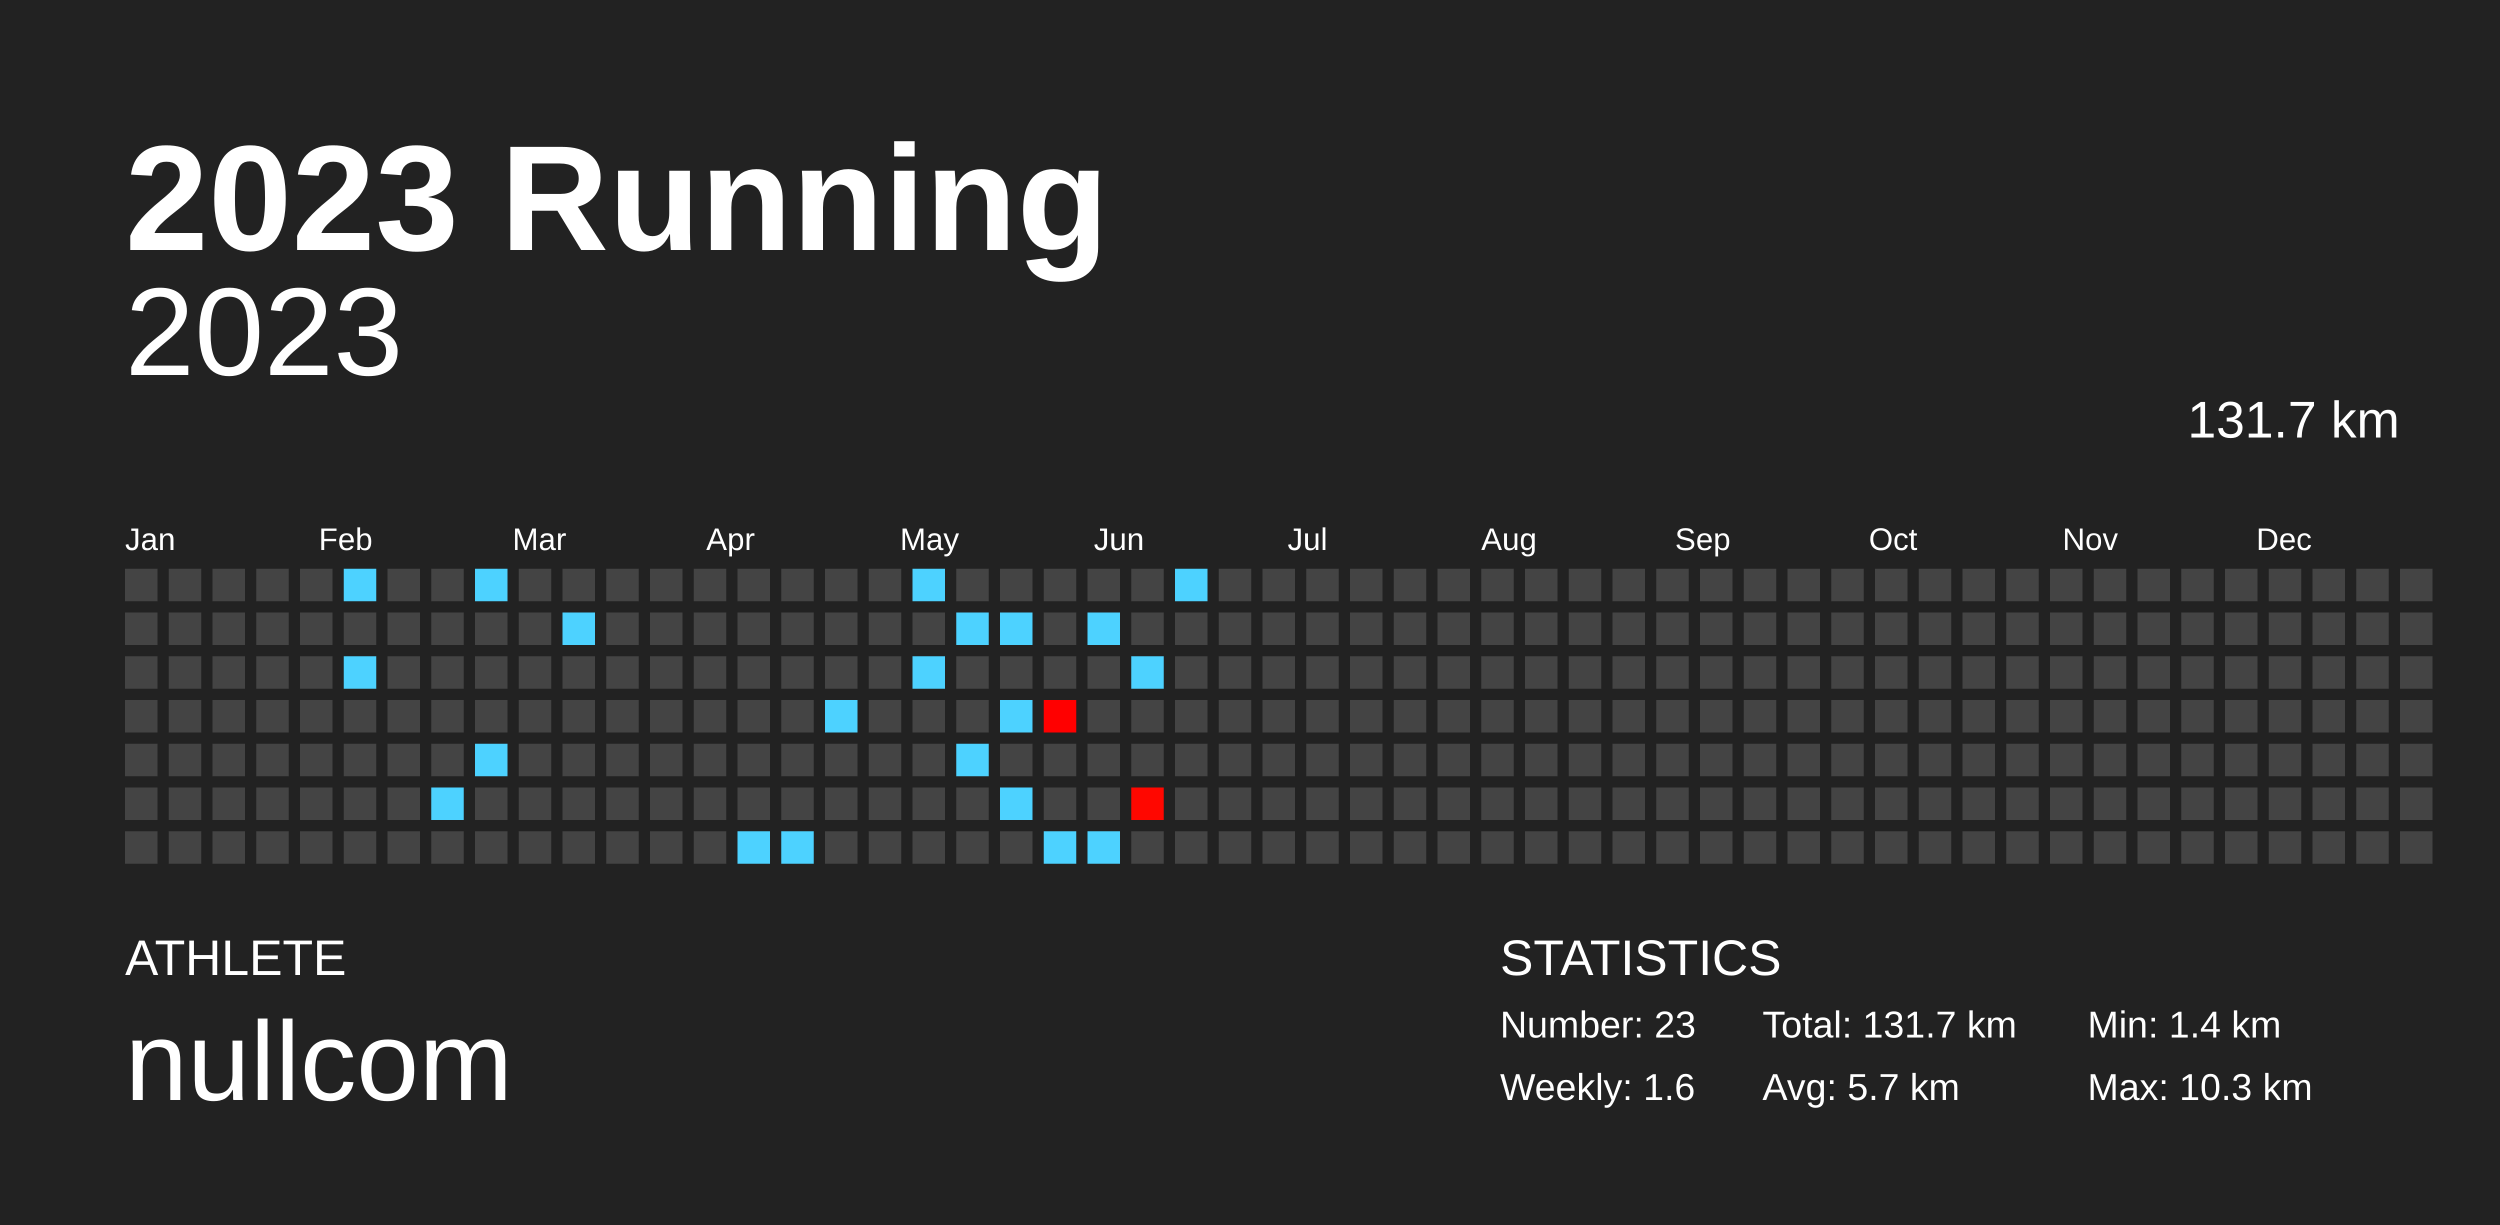
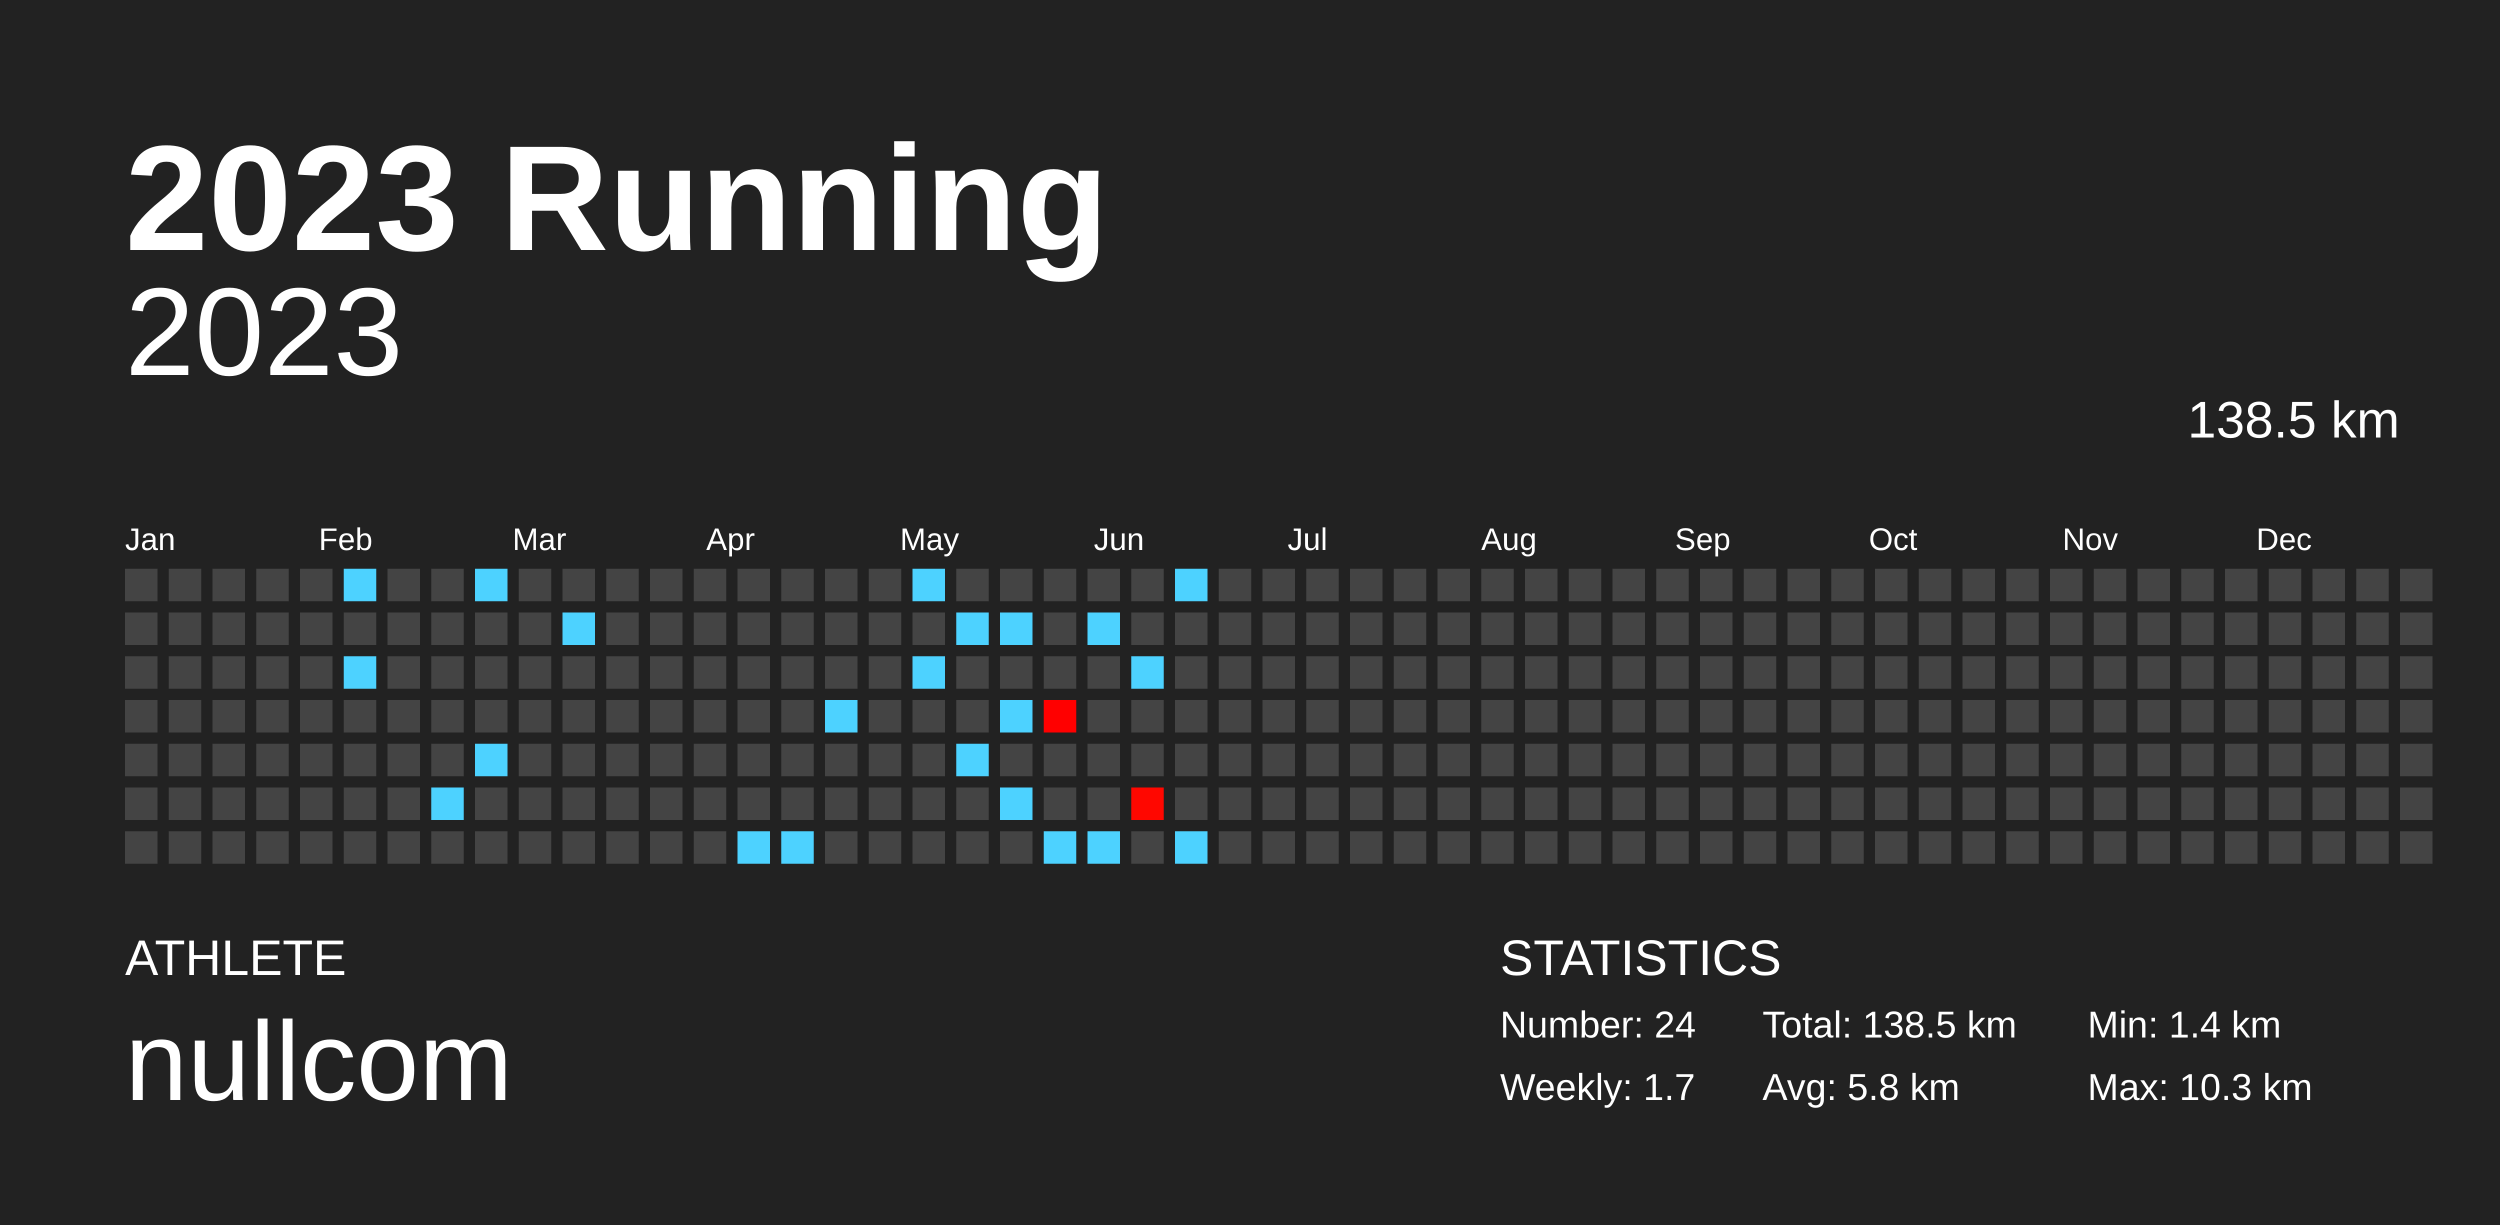
<svg xmlns="http://www.w3.org/2000/svg" baseProfile="full" height="98mm" version="1.1" viewBox="0,0,200,98" width="200mm">
  <defs />
  <rect fill="#222222" height="98" width="200" x="0" y="0" />
  <text fill="#FFFFFF" style="font-size:12px; font-family:Arial; font-weight:bold;" x="10" y="20">2023 Running</text>
  <text fill="#FFFFFF" style="font-size:4px; font-family:Arial" x="10" y="78">ATHLETE</text>
  <text fill="#FFFFFF" style="font-size:9px; font-family:Arial" x="10" y="88">nullcom</text>
  <text fill="#FFFFFF" style="font-size:4px; font-family:Arial" x="120" y="78">STATISTICS</text>
-   <text fill="#FFFFFF" style="font-size:3px; font-family:Arial" x="120" y="83">Number: 23</text>
-   <text fill="#FFFFFF" style="font-size:3px; font-family:Arial" x="120" y="88">Weekly: 1.6</text>
-   <text fill="#FFFFFF" style="font-size:3px; font-family:Arial" x="141" y="83">Total: 131.7 km</text>
-   <text fill="#FFFFFF" style="font-size:3px; font-family:Arial" x="141" y="88">Avg: 5.7 km</text>
+   <text fill="#FFFFFF" style="font-size:3px; font-family:Arial" x="120" y="83">Number: 24</text>
+   <text fill="#FFFFFF" style="font-size:3px; font-family:Arial" x="120" y="88">Weekly: 1.7</text>
+   <text fill="#FFFFFF" style="font-size:3px; font-family:Arial" x="141" y="83">Total: 138.5 km</text>
+   <text fill="#FFFFFF" style="font-size:3px; font-family:Arial" x="141" y="88">Avg: 5.8 km</text>
  <text fill="#FFFFFF" style="font-size:3px; font-family:Arial" x="167" y="83">Min: 1.4 km</text>
  <text fill="#FFFFFF" style="font-size:3px; font-family:Arial" x="167" y="88">Max: 10.3 km</text>
  <text alignment-baseline="hanging" fill="#FFFFFF" style="font-size:10.0px; font-family:Arial;" x="10" y="30">2023</text>
-   <text alignment-baseline="hanging" fill="#FFFFFF" style="font-size:4.125px; font-family:Arial;" x="175" y="35">131.7 km</text>
+   <text alignment-baseline="hanging" fill="#FFFFFF" style="font-size:4.125px; font-family:Arial;" x="175" y="35">138.5 km</text>
  <text fill="#FFFFFF" style="font-size:2.5px; font-family:Arial" x="10.0" y="44">Jan</text>
  <text fill="#FFFFFF" style="font-size:2.5px; font-family:Arial" x="25.5" y="44">Feb</text>
  <text fill="#FFFFFF" style="font-size:2.5px; font-family:Arial" x="41.0" y="44">Mar</text>
  <text fill="#FFFFFF" style="font-size:2.5px; font-family:Arial" x="56.5" y="44">Apr</text>
  <text fill="#FFFFFF" style="font-size:2.5px; font-family:Arial" x="72.0" y="44">May</text>
  <text fill="#FFFFFF" style="font-size:2.5px; font-family:Arial" x="87.5" y="44">Jun</text>
  <text fill="#FFFFFF" style="font-size:2.5px; font-family:Arial" x="103.0" y="44">Jul</text>
  <text fill="#FFFFFF" style="font-size:2.5px; font-family:Arial" x="118.5" y="44">Aug</text>
  <text fill="#FFFFFF" style="font-size:2.5px; font-family:Arial" x="134.0" y="44">Sep</text>
  <text fill="#FFFFFF" style="font-size:2.5px; font-family:Arial" x="149.5" y="44">Oct</text>
  <text fill="#FFFFFF" style="font-size:2.5px; font-family:Arial" x="165.0" y="44">Nov</text>
  <text fill="#FFFFFF" style="font-size:2.5px; font-family:Arial" x="180.5" y="44">Dec</text>
  <rect fill="#444444" height="2.6" width="2.6" x="10.0" y="45.5" />
  <rect fill="#444444" height="2.6" width="2.6" x="10.0" y="49.0" />
  <rect fill="#444444" height="2.6" width="2.6" x="10.0" y="52.5" />
  <rect fill="#444444" height="2.6" width="2.6" x="10.0" y="56.0" />
  <rect fill="#444444" height="2.6" width="2.6" x="10.0" y="59.5" />
  <rect fill="#444444" height="2.6" width="2.6" x="10.0" y="63.0" />
  <rect fill="#444444" height="2.6" width="2.6" x="10.0" y="66.5" />
  <rect fill="#444444" height="2.6" width="2.6" x="13.5" y="45.5" />
  <rect fill="#444444" height="2.6" width="2.6" x="13.5" y="49.0" />
  <rect fill="#444444" height="2.6" width="2.6" x="13.5" y="52.5" />
  <rect fill="#444444" height="2.6" width="2.6" x="13.5" y="56.0" />
  <rect fill="#444444" height="2.6" width="2.6" x="13.5" y="59.5" />
  <rect fill="#444444" height="2.6" width="2.6" x="13.5" y="63.0" />
  <rect fill="#444444" height="2.6" width="2.6" x="13.5" y="66.5" />
  <rect fill="#444444" height="2.6" width="2.6" x="17.0" y="45.5" />
  <rect fill="#444444" height="2.6" width="2.6" x="17.0" y="49.0" />
  <rect fill="#444444" height="2.6" width="2.6" x="17.0" y="52.5" />
  <rect fill="#444444" height="2.6" width="2.6" x="17.0" y="56.0" />
  <rect fill="#444444" height="2.6" width="2.6" x="17.0" y="59.5" />
  <rect fill="#444444" height="2.6" width="2.6" x="17.0" y="63.0" />
  <rect fill="#444444" height="2.6" width="2.6" x="17.0" y="66.5" />
  <rect fill="#444444" height="2.6" width="2.6" x="20.5" y="45.5" />
  <rect fill="#444444" height="2.6" width="2.6" x="20.5" y="49.0" />
  <rect fill="#444444" height="2.6" width="2.6" x="20.5" y="52.5" />
  <rect fill="#444444" height="2.6" width="2.6" x="20.5" y="56.0" />
  <rect fill="#444444" height="2.6" width="2.6" x="20.5" y="59.5" />
  <rect fill="#444444" height="2.6" width="2.6" x="20.5" y="63.0" />
  <rect fill="#444444" height="2.6" width="2.6" x="20.5" y="66.5" />
  <rect fill="#444444" height="2.6" width="2.6" x="24.0" y="45.5" />
  <rect fill="#444444" height="2.6" width="2.6" x="24.0" y="49.0" />
  <rect fill="#444444" height="2.6" width="2.6" x="24.0" y="52.5" />
  <rect fill="#444444" height="2.6" width="2.6" x="24.0" y="56.0" />
  <rect fill="#444444" height="2.6" width="2.6" x="24.0" y="59.5" />
  <rect fill="#444444" height="2.6" width="2.6" x="24.0" y="63.0" />
  <rect fill="#444444" height="2.6" width="2.6" x="24.0" y="66.5" />
  <rect fill="#4dd2ff" height="2.6" width="2.6" x="27.5" y="45.5" />
  <rect fill="#444444" height="2.6" width="2.6" x="27.5" y="49.0" />
  <rect fill="#4dd2ff" height="2.6" width="2.6" x="27.5" y="52.5" />
  <rect fill="#444444" height="2.6" width="2.6" x="27.5" y="56.0" />
  <rect fill="#444444" height="2.6" width="2.6" x="27.5" y="59.5" />
  <rect fill="#444444" height="2.6" width="2.6" x="27.5" y="63.0" />
  <rect fill="#444444" height="2.6" width="2.6" x="27.5" y="66.5" />
  <rect fill="#444444" height="2.6" width="2.6" x="31.0" y="45.5" />
  <rect fill="#444444" height="2.6" width="2.6" x="31.0" y="49.0" />
  <rect fill="#444444" height="2.6" width="2.6" x="31.0" y="52.5" />
  <rect fill="#444444" height="2.6" width="2.6" x="31.0" y="56.0" />
  <rect fill="#444444" height="2.6" width="2.6" x="31.0" y="59.5" />
  <rect fill="#444444" height="2.6" width="2.6" x="31.0" y="63.0" />
  <rect fill="#444444" height="2.6" width="2.6" x="31.0" y="66.5" />
  <rect fill="#444444" height="2.6" width="2.6" x="34.5" y="45.5" />
  <rect fill="#444444" height="2.6" width="2.6" x="34.5" y="49.0" />
  <rect fill="#444444" height="2.6" width="2.6" x="34.5" y="52.5" />
  <rect fill="#444444" height="2.6" width="2.6" x="34.5" y="56.0" />
  <rect fill="#444444" height="2.6" width="2.6" x="34.5" y="59.5" />
  <rect fill="#4dd2ff" height="2.6" width="2.6" x="34.5" y="63.0" />
  <rect fill="#444444" height="2.6" width="2.6" x="34.5" y="66.5" />
  <rect fill="#4dd2ff" height="2.6" width="2.6" x="38.0" y="45.5" />
  <rect fill="#444444" height="2.6" width="2.6" x="38.0" y="49.0" />
  <rect fill="#444444" height="2.6" width="2.6" x="38.0" y="52.5" />
  <rect fill="#444444" height="2.6" width="2.6" x="38.0" y="56.0" />
  <rect fill="#4dd2ff" height="2.6" width="2.6" x="38.0" y="59.5" />
  <rect fill="#444444" height="2.6" width="2.6" x="38.0" y="63.0" />
  <rect fill="#444444" height="2.6" width="2.6" x="38.0" y="66.5" />
  <rect fill="#444444" height="2.6" width="2.6" x="41.5" y="45.5" />
  <rect fill="#444444" height="2.6" width="2.6" x="41.5" y="49.0" />
  <rect fill="#444444" height="2.6" width="2.6" x="41.5" y="52.5" />
  <rect fill="#444444" height="2.6" width="2.6" x="41.5" y="56.0" />
  <rect fill="#444444" height="2.6" width="2.6" x="41.5" y="59.5" />
  <rect fill="#444444" height="2.6" width="2.6" x="41.5" y="63.0" />
  <rect fill="#444444" height="2.6" width="2.6" x="41.5" y="66.5" />
  <rect fill="#444444" height="2.6" width="2.6" x="45.0" y="45.5" />
  <rect fill="#4dd2ff" height="2.6" width="2.6" x="45.0" y="49.0" />
  <rect fill="#444444" height="2.6" width="2.6" x="45.0" y="52.5" />
  <rect fill="#444444" height="2.6" width="2.6" x="45.0" y="56.0" />
  <rect fill="#444444" height="2.6" width="2.6" x="45.0" y="59.5" />
  <rect fill="#444444" height="2.6" width="2.6" x="45.0" y="63.0" />
  <rect fill="#444444" height="2.6" width="2.6" x="45.0" y="66.5" />
  <rect fill="#444444" height="2.6" width="2.6" x="48.5" y="45.5" />
  <rect fill="#444444" height="2.6" width="2.6" x="48.5" y="49.0" />
  <rect fill="#444444" height="2.6" width="2.6" x="48.5" y="52.5" />
  <rect fill="#444444" height="2.6" width="2.6" x="48.5" y="56.0" />
  <rect fill="#444444" height="2.6" width="2.6" x="48.5" y="59.5" />
  <rect fill="#444444" height="2.6" width="2.6" x="48.5" y="63.0" />
  <rect fill="#444444" height="2.6" width="2.6" x="48.5" y="66.5" />
  <rect fill="#444444" height="2.6" width="2.6" x="52.0" y="45.5" />
  <rect fill="#444444" height="2.6" width="2.6" x="52.0" y="49.0" />
  <rect fill="#444444" height="2.6" width="2.6" x="52.0" y="52.5" />
  <rect fill="#444444" height="2.6" width="2.6" x="52.0" y="56.0" />
  <rect fill="#444444" height="2.6" width="2.6" x="52.0" y="59.5" />
  <rect fill="#444444" height="2.6" width="2.6" x="52.0" y="63.0" />
  <rect fill="#444444" height="2.6" width="2.6" x="52.0" y="66.5" />
  <rect fill="#444444" height="2.6" width="2.6" x="55.5" y="45.5" />
  <rect fill="#444444" height="2.6" width="2.6" x="55.5" y="49.0" />
  <rect fill="#444444" height="2.6" width="2.6" x="55.5" y="52.5" />
  <rect fill="#444444" height="2.6" width="2.6" x="55.5" y="56.0" />
  <rect fill="#444444" height="2.6" width="2.6" x="55.5" y="59.5" />
  <rect fill="#444444" height="2.6" width="2.6" x="55.5" y="63.0" />
  <rect fill="#444444" height="2.6" width="2.6" x="55.5" y="66.5" />
  <rect fill="#444444" height="2.6" width="2.6" x="59.0" y="45.5" />
  <rect fill="#444444" height="2.6" width="2.6" x="59.0" y="49.0" />
  <rect fill="#444444" height="2.6" width="2.6" x="59.0" y="52.5" />
  <rect fill="#444444" height="2.6" width="2.6" x="59.0" y="56.0" />
  <rect fill="#444444" height="2.6" width="2.6" x="59.0" y="59.5" />
  <rect fill="#444444" height="2.6" width="2.6" x="59.0" y="63.0" />
  <rect fill="#4dd2ff" height="2.6" width="2.6" x="59.0" y="66.5" />
  <rect fill="#444444" height="2.6" width="2.6" x="62.5" y="45.5" />
  <rect fill="#444444" height="2.6" width="2.6" x="62.5" y="49.0" />
  <rect fill="#444444" height="2.6" width="2.6" x="62.5" y="52.5" />
  <rect fill="#444444" height="2.6" width="2.6" x="62.5" y="56.0" />
  <rect fill="#444444" height="2.6" width="2.6" x="62.5" y="59.5" />
  <rect fill="#444444" height="2.6" width="2.6" x="62.5" y="63.0" />
  <rect fill="#4dd2ff" height="2.6" width="2.6" x="62.5" y="66.5" />
  <rect fill="#444444" height="2.6" width="2.6" x="66.0" y="45.5" />
  <rect fill="#444444" height="2.6" width="2.6" x="66.0" y="49.0" />
  <rect fill="#444444" height="2.6" width="2.6" x="66.0" y="52.5" />
  <rect fill="#4dd2ff" height="2.6" width="2.6" x="66.0" y="56.0" />
  <rect fill="#444444" height="2.6" width="2.6" x="66.0" y="59.5" />
  <rect fill="#444444" height="2.6" width="2.6" x="66.0" y="63.0" />
  <rect fill="#444444" height="2.6" width="2.6" x="66.0" y="66.5" />
  <rect fill="#444444" height="2.6" width="2.6" x="69.5" y="45.5" />
  <rect fill="#444444" height="2.6" width="2.6" x="69.5" y="49.0" />
  <rect fill="#444444" height="2.6" width="2.6" x="69.5" y="52.5" />
  <rect fill="#444444" height="2.6" width="2.6" x="69.5" y="56.0" />
  <rect fill="#444444" height="2.6" width="2.6" x="69.5" y="59.5" />
  <rect fill="#444444" height="2.6" width="2.6" x="69.5" y="63.0" />
  <rect fill="#444444" height="2.6" width="2.6" x="69.5" y="66.5" />
  <rect fill="#4dd2ff" height="2.6" width="2.6" x="73.0" y="45.5" />
  <rect fill="#444444" height="2.6" width="2.6" x="73.0" y="49.0" />
  <rect fill="#4dd2ff" height="2.6" width="2.6" x="73.0" y="52.5" />
  <rect fill="#444444" height="2.6" width="2.6" x="73.0" y="56.0" />
  <rect fill="#444444" height="2.6" width="2.6" x="73.0" y="59.5" />
  <rect fill="#444444" height="2.6" width="2.6" x="73.0" y="63.0" />
  <rect fill="#444444" height="2.6" width="2.6" x="73.0" y="66.5" />
  <rect fill="#444444" height="2.6" width="2.6" x="76.5" y="45.5" />
  <rect fill="#4dd2ff" height="2.6" width="2.6" x="76.5" y="49.0" />
  <rect fill="#444444" height="2.6" width="2.6" x="76.5" y="52.5" />
  <rect fill="#444444" height="2.6" width="2.6" x="76.5" y="56.0" />
  <rect fill="#4dd2ff" height="2.6" width="2.6" x="76.5" y="59.5" />
  <rect fill="#444444" height="2.6" width="2.6" x="76.5" y="63.0" />
  <rect fill="#444444" height="2.6" width="2.6" x="76.5" y="66.5" />
  <rect fill="#444444" height="2.6" width="2.6" x="80.0" y="45.5" />
  <rect fill="#4dd2ff" height="2.6" width="2.6" x="80.0" y="49.0" />
  <rect fill="#444444" height="2.6" width="2.6" x="80.0" y="52.5" />
  <rect fill="#4dd2ff" height="2.6" width="2.6" x="80.0" y="56.0" />
  <rect fill="#444444" height="2.6" width="2.6" x="80.0" y="59.5" />
  <rect fill="#4dd2ff" height="2.6" width="2.6" x="80.0" y="63.0" />
  <rect fill="#444444" height="2.6" width="2.6" x="80.0" y="66.5" />
  <rect fill="#444444" height="2.6" width="2.6" x="83.5" y="45.5" />
  <rect fill="#444444" height="2.6" width="2.6" x="83.5" y="49.0" />
  <rect fill="#444444" height="2.6" width="2.6" x="83.5" y="52.5" />
  <rect fill="#ff0000" height="2.6" width="2.6" x="83.5" y="56.0" />
  <rect fill="#444444" height="2.6" width="2.6" x="83.5" y="59.5" />
  <rect fill="#444444" height="2.6" width="2.6" x="83.5" y="63.0" />
  <rect fill="#4dd2ff" height="2.6" width="2.6" x="83.5" y="66.5" />
  <rect fill="#444444" height="2.6" width="2.6" x="87.0" y="45.5" />
  <rect fill="#4dd2ff" height="2.6" width="2.6" x="87.0" y="49.0" />
  <rect fill="#444444" height="2.6" width="2.6" x="87.0" y="52.5" />
  <rect fill="#444444" height="2.6" width="2.6" x="87.0" y="56.0" />
  <rect fill="#444444" height="2.6" width="2.6" x="87.0" y="59.5" />
  <rect fill="#444444" height="2.6" width="2.6" x="87.0" y="63.0" />
  <rect fill="#4dd2ff" height="2.6" width="2.6" x="87.0" y="66.5" />
  <rect fill="#444444" height="2.6" width="2.6" x="90.5" y="45.5" />
  <rect fill="#444444" height="2.6" width="2.6" x="90.5" y="49.0" />
  <rect fill="#4dd2ff" height="2.6" width="2.6" x="90.5" y="52.5" />
  <rect fill="#444444" height="2.6" width="2.6" x="90.5" y="56.0" />
  <rect fill="#444444" height="2.6" width="2.6" x="90.5" y="59.5" />
  <rect fill="#ff0700" height="2.6" width="2.6" x="90.5" y="63.0" />
  <rect fill="#444444" height="2.6" width="2.6" x="90.5" y="66.5" />
  <rect fill="#4dd2ff" height="2.6" width="2.6" x="94.0" y="45.5" />
  <rect fill="#444444" height="2.6" width="2.6" x="94.0" y="49.0" />
  <rect fill="#444444" height="2.6" width="2.6" x="94.0" y="52.5" />
  <rect fill="#444444" height="2.6" width="2.6" x="94.0" y="56.0" />
  <rect fill="#444444" height="2.6" width="2.6" x="94.0" y="59.5" />
  <rect fill="#444444" height="2.6" width="2.6" x="94.0" y="63.0" />
-   <rect fill="#444444" height="2.6" width="2.6" x="94.0" y="66.5" />
+   <rect fill="#4dd2ff" height="2.6" width="2.6" x="94.0" y="66.5" />
  <rect fill="#444444" height="2.6" width="2.6" x="97.5" y="45.5" />
  <rect fill="#444444" height="2.6" width="2.6" x="97.5" y="49.0" />
  <rect fill="#444444" height="2.6" width="2.6" x="97.5" y="52.5" />
  <rect fill="#444444" height="2.6" width="2.6" x="97.5" y="56.0" />
  <rect fill="#444444" height="2.6" width="2.6" x="97.5" y="59.5" />
  <rect fill="#444444" height="2.6" width="2.6" x="97.5" y="63.0" />
  <rect fill="#444444" height="2.6" width="2.6" x="97.5" y="66.5" />
  <rect fill="#444444" height="2.6" width="2.6" x="101.0" y="45.5" />
  <rect fill="#444444" height="2.6" width="2.6" x="101.0" y="49.0" />
  <rect fill="#444444" height="2.6" width="2.6" x="101.0" y="52.5" />
  <rect fill="#444444" height="2.6" width="2.6" x="101.0" y="56.0" />
  <rect fill="#444444" height="2.6" width="2.6" x="101.0" y="59.5" />
  <rect fill="#444444" height="2.6" width="2.6" x="101.0" y="63.0" />
  <rect fill="#444444" height="2.6" width="2.6" x="101.0" y="66.5" />
  <rect fill="#444444" height="2.6" width="2.6" x="104.5" y="45.5" />
  <rect fill="#444444" height="2.6" width="2.6" x="104.5" y="49.0" />
  <rect fill="#444444" height="2.6" width="2.6" x="104.5" y="52.5" />
  <rect fill="#444444" height="2.6" width="2.6" x="104.5" y="56.0" />
  <rect fill="#444444" height="2.6" width="2.6" x="104.5" y="59.5" />
  <rect fill="#444444" height="2.6" width="2.6" x="104.5" y="63.0" />
  <rect fill="#444444" height="2.6" width="2.6" x="104.5" y="66.5" />
  <rect fill="#444444" height="2.6" width="2.6" x="108.0" y="45.5" />
  <rect fill="#444444" height="2.6" width="2.6" x="108.0" y="49.0" />
  <rect fill="#444444" height="2.6" width="2.6" x="108.0" y="52.5" />
  <rect fill="#444444" height="2.6" width="2.6" x="108.0" y="56.0" />
  <rect fill="#444444" height="2.6" width="2.6" x="108.0" y="59.5" />
  <rect fill="#444444" height="2.6" width="2.6" x="108.0" y="63.0" />
  <rect fill="#444444" height="2.6" width="2.6" x="108.0" y="66.5" />
  <rect fill="#444444" height="2.6" width="2.6" x="111.5" y="45.5" />
  <rect fill="#444444" height="2.6" width="2.6" x="111.5" y="49.0" />
  <rect fill="#444444" height="2.6" width="2.6" x="111.5" y="52.5" />
  <rect fill="#444444" height="2.6" width="2.6" x="111.5" y="56.0" />
  <rect fill="#444444" height="2.6" width="2.6" x="111.5" y="59.5" />
  <rect fill="#444444" height="2.6" width="2.6" x="111.5" y="63.0" />
  <rect fill="#444444" height="2.6" width="2.6" x="111.5" y="66.5" />
  <rect fill="#444444" height="2.6" width="2.6" x="115.0" y="45.5" />
  <rect fill="#444444" height="2.6" width="2.6" x="115.0" y="49.0" />
  <rect fill="#444444" height="2.6" width="2.6" x="115.0" y="52.5" />
  <rect fill="#444444" height="2.6" width="2.6" x="115.0" y="56.0" />
  <rect fill="#444444" height="2.6" width="2.6" x="115.0" y="59.5" />
  <rect fill="#444444" height="2.6" width="2.6" x="115.0" y="63.0" />
  <rect fill="#444444" height="2.6" width="2.6" x="115.0" y="66.5" />
  <rect fill="#444444" height="2.6" width="2.6" x="118.5" y="45.5" />
  <rect fill="#444444" height="2.6" width="2.6" x="118.5" y="49.0" />
  <rect fill="#444444" height="2.6" width="2.6" x="118.5" y="52.5" />
  <rect fill="#444444" height="2.6" width="2.6" x="118.5" y="56.0" />
  <rect fill="#444444" height="2.6" width="2.6" x="118.5" y="59.5" />
  <rect fill="#444444" height="2.6" width="2.6" x="118.5" y="63.0" />
  <rect fill="#444444" height="2.6" width="2.6" x="118.5" y="66.5" />
  <rect fill="#444444" height="2.6" width="2.6" x="122.0" y="45.5" />
  <rect fill="#444444" height="2.6" width="2.6" x="122.0" y="49.0" />
  <rect fill="#444444" height="2.6" width="2.6" x="122.0" y="52.5" />
  <rect fill="#444444" height="2.6" width="2.6" x="122.0" y="56.0" />
  <rect fill="#444444" height="2.6" width="2.6" x="122.0" y="59.5" />
  <rect fill="#444444" height="2.6" width="2.6" x="122.0" y="63.0" />
  <rect fill="#444444" height="2.6" width="2.6" x="122.0" y="66.5" />
  <rect fill="#444444" height="2.6" width="2.6" x="125.5" y="45.5" />
  <rect fill="#444444" height="2.6" width="2.6" x="125.5" y="49.0" />
  <rect fill="#444444" height="2.6" width="2.6" x="125.5" y="52.5" />
  <rect fill="#444444" height="2.6" width="2.6" x="125.5" y="56.0" />
  <rect fill="#444444" height="2.6" width="2.6" x="125.5" y="59.5" />
  <rect fill="#444444" height="2.6" width="2.6" x="125.5" y="63.0" />
  <rect fill="#444444" height="2.6" width="2.6" x="125.5" y="66.5" />
  <rect fill="#444444" height="2.6" width="2.6" x="129.0" y="45.5" />
  <rect fill="#444444" height="2.6" width="2.6" x="129.0" y="49.0" />
  <rect fill="#444444" height="2.6" width="2.6" x="129.0" y="52.5" />
  <rect fill="#444444" height="2.6" width="2.6" x="129.0" y="56.0" />
  <rect fill="#444444" height="2.6" width="2.6" x="129.0" y="59.5" />
  <rect fill="#444444" height="2.6" width="2.6" x="129.0" y="63.0" />
  <rect fill="#444444" height="2.6" width="2.6" x="129.0" y="66.5" />
  <rect fill="#444444" height="2.6" width="2.6" x="132.5" y="45.5" />
  <rect fill="#444444" height="2.6" width="2.6" x="132.5" y="49.0" />
  <rect fill="#444444" height="2.6" width="2.6" x="132.5" y="52.5" />
  <rect fill="#444444" height="2.6" width="2.6" x="132.5" y="56.0" />
  <rect fill="#444444" height="2.6" width="2.6" x="132.5" y="59.5" />
  <rect fill="#444444" height="2.6" width="2.6" x="132.5" y="63.0" />
  <rect fill="#444444" height="2.6" width="2.6" x="132.5" y="66.5" />
  <rect fill="#444444" height="2.6" width="2.6" x="136.0" y="45.5" />
  <rect fill="#444444" height="2.6" width="2.6" x="136.0" y="49.0" />
  <rect fill="#444444" height="2.6" width="2.6" x="136.0" y="52.5" />
  <rect fill="#444444" height="2.6" width="2.6" x="136.0" y="56.0" />
  <rect fill="#444444" height="2.6" width="2.6" x="136.0" y="59.5" />
  <rect fill="#444444" height="2.6" width="2.6" x="136.0" y="63.0" />
  <rect fill="#444444" height="2.6" width="2.6" x="136.0" y="66.5" />
  <rect fill="#444444" height="2.6" width="2.6" x="139.5" y="45.5" />
  <rect fill="#444444" height="2.6" width="2.6" x="139.5" y="49.0" />
  <rect fill="#444444" height="2.6" width="2.6" x="139.5" y="52.5" />
  <rect fill="#444444" height="2.6" width="2.6" x="139.5" y="56.0" />
  <rect fill="#444444" height="2.6" width="2.6" x="139.5" y="59.5" />
  <rect fill="#444444" height="2.6" width="2.6" x="139.5" y="63.0" />
  <rect fill="#444444" height="2.6" width="2.6" x="139.5" y="66.5" />
  <rect fill="#444444" height="2.6" width="2.6" x="143.0" y="45.5" />
  <rect fill="#444444" height="2.6" width="2.6" x="143.0" y="49.0" />
  <rect fill="#444444" height="2.6" width="2.6" x="143.0" y="52.5" />
  <rect fill="#444444" height="2.6" width="2.6" x="143.0" y="56.0" />
  <rect fill="#444444" height="2.6" width="2.6" x="143.0" y="59.5" />
  <rect fill="#444444" height="2.6" width="2.6" x="143.0" y="63.0" />
  <rect fill="#444444" height="2.6" width="2.6" x="143.0" y="66.5" />
  <rect fill="#444444" height="2.6" width="2.6" x="146.5" y="45.5" />
  <rect fill="#444444" height="2.6" width="2.6" x="146.5" y="49.0" />
  <rect fill="#444444" height="2.6" width="2.6" x="146.5" y="52.5" />
  <rect fill="#444444" height="2.6" width="2.6" x="146.5" y="56.0" />
  <rect fill="#444444" height="2.6" width="2.6" x="146.5" y="59.5" />
  <rect fill="#444444" height="2.6" width="2.6" x="146.5" y="63.0" />
  <rect fill="#444444" height="2.6" width="2.6" x="146.5" y="66.5" />
  <rect fill="#444444" height="2.6" width="2.6" x="150.0" y="45.5" />
  <rect fill="#444444" height="2.6" width="2.6" x="150.0" y="49.0" />
  <rect fill="#444444" height="2.6" width="2.6" x="150.0" y="52.5" />
  <rect fill="#444444" height="2.6" width="2.6" x="150.0" y="56.0" />
  <rect fill="#444444" height="2.6" width="2.6" x="150.0" y="59.5" />
  <rect fill="#444444" height="2.6" width="2.6" x="150.0" y="63.0" />
  <rect fill="#444444" height="2.6" width="2.6" x="150.0" y="66.5" />
  <rect fill="#444444" height="2.6" width="2.6" x="153.5" y="45.5" />
  <rect fill="#444444" height="2.6" width="2.6" x="153.5" y="49.0" />
  <rect fill="#444444" height="2.6" width="2.6" x="153.5" y="52.5" />
  <rect fill="#444444" height="2.6" width="2.6" x="153.5" y="56.0" />
  <rect fill="#444444" height="2.6" width="2.6" x="153.5" y="59.5" />
  <rect fill="#444444" height="2.6" width="2.6" x="153.5" y="63.0" />
  <rect fill="#444444" height="2.6" width="2.6" x="153.5" y="66.5" />
  <rect fill="#444444" height="2.6" width="2.6" x="157.0" y="45.5" />
  <rect fill="#444444" height="2.6" width="2.6" x="157.0" y="49.0" />
  <rect fill="#444444" height="2.6" width="2.6" x="157.0" y="52.5" />
  <rect fill="#444444" height="2.6" width="2.6" x="157.0" y="56.0" />
  <rect fill="#444444" height="2.6" width="2.6" x="157.0" y="59.5" />
  <rect fill="#444444" height="2.6" width="2.6" x="157.0" y="63.0" />
  <rect fill="#444444" height="2.6" width="2.6" x="157.0" y="66.5" />
  <rect fill="#444444" height="2.6" width="2.6" x="160.5" y="45.5" />
  <rect fill="#444444" height="2.6" width="2.6" x="160.5" y="49.0" />
  <rect fill="#444444" height="2.6" width="2.6" x="160.5" y="52.5" />
  <rect fill="#444444" height="2.6" width="2.6" x="160.5" y="56.0" />
  <rect fill="#444444" height="2.6" width="2.6" x="160.5" y="59.5" />
  <rect fill="#444444" height="2.6" width="2.6" x="160.5" y="63.0" />
  <rect fill="#444444" height="2.6" width="2.6" x="160.5" y="66.5" />
  <rect fill="#444444" height="2.6" width="2.6" x="164.0" y="45.5" />
  <rect fill="#444444" height="2.6" width="2.6" x="164.0" y="49.0" />
  <rect fill="#444444" height="2.6" width="2.6" x="164.0" y="52.5" />
  <rect fill="#444444" height="2.6" width="2.6" x="164.0" y="56.0" />
  <rect fill="#444444" height="2.6" width="2.6" x="164.0" y="59.5" />
  <rect fill="#444444" height="2.6" width="2.6" x="164.0" y="63.0" />
  <rect fill="#444444" height="2.6" width="2.6" x="164.0" y="66.5" />
  <rect fill="#444444" height="2.6" width="2.6" x="167.5" y="45.5" />
  <rect fill="#444444" height="2.6" width="2.6" x="167.5" y="49.0" />
  <rect fill="#444444" height="2.6" width="2.6" x="167.5" y="52.5" />
  <rect fill="#444444" height="2.6" width="2.6" x="167.5" y="56.0" />
  <rect fill="#444444" height="2.6" width="2.6" x="167.5" y="59.5" />
  <rect fill="#444444" height="2.6" width="2.6" x="167.5" y="63.0" />
  <rect fill="#444444" height="2.6" width="2.6" x="167.5" y="66.5" />
  <rect fill="#444444" height="2.6" width="2.6" x="171.0" y="45.5" />
  <rect fill="#444444" height="2.6" width="2.6" x="171.0" y="49.0" />
  <rect fill="#444444" height="2.6" width="2.6" x="171.0" y="52.5" />
  <rect fill="#444444" height="2.6" width="2.6" x="171.0" y="56.0" />
  <rect fill="#444444" height="2.6" width="2.6" x="171.0" y="59.5" />
  <rect fill="#444444" height="2.6" width="2.6" x="171.0" y="63.0" />
  <rect fill="#444444" height="2.6" width="2.6" x="171.0" y="66.5" />
  <rect fill="#444444" height="2.6" width="2.6" x="174.5" y="45.5" />
  <rect fill="#444444" height="2.6" width="2.6" x="174.5" y="49.0" />
  <rect fill="#444444" height="2.6" width="2.6" x="174.5" y="52.5" />
  <rect fill="#444444" height="2.6" width="2.6" x="174.5" y="56.0" />
  <rect fill="#444444" height="2.6" width="2.6" x="174.5" y="59.5" />
  <rect fill="#444444" height="2.6" width="2.6" x="174.5" y="63.0" />
  <rect fill="#444444" height="2.6" width="2.6" x="174.5" y="66.5" />
  <rect fill="#444444" height="2.6" width="2.6" x="178.0" y="45.5" />
  <rect fill="#444444" height="2.6" width="2.6" x="178.0" y="49.0" />
  <rect fill="#444444" height="2.6" width="2.6" x="178.0" y="52.5" />
  <rect fill="#444444" height="2.6" width="2.6" x="178.0" y="56.0" />
  <rect fill="#444444" height="2.6" width="2.6" x="178.0" y="59.5" />
  <rect fill="#444444" height="2.6" width="2.6" x="178.0" y="63.0" />
  <rect fill="#444444" height="2.6" width="2.6" x="178.0" y="66.5" />
  <rect fill="#444444" height="2.6" width="2.6" x="181.5" y="45.5" />
  <rect fill="#444444" height="2.6" width="2.6" x="181.5" y="49.0" />
  <rect fill="#444444" height="2.6" width="2.6" x="181.5" y="52.5" />
  <rect fill="#444444" height="2.6" width="2.6" x="181.5" y="56.0" />
  <rect fill="#444444" height="2.6" width="2.6" x="181.5" y="59.5" />
  <rect fill="#444444" height="2.6" width="2.6" x="181.5" y="63.0" />
  <rect fill="#444444" height="2.6" width="2.6" x="181.5" y="66.5" />
  <rect fill="#444444" height="2.6" width="2.6" x="185.0" y="45.5" />
  <rect fill="#444444" height="2.6" width="2.6" x="185.0" y="49.0" />
  <rect fill="#444444" height="2.6" width="2.6" x="185.0" y="52.5" />
  <rect fill="#444444" height="2.6" width="2.6" x="185.0" y="56.0" />
  <rect fill="#444444" height="2.6" width="2.6" x="185.0" y="59.5" />
  <rect fill="#444444" height="2.6" width="2.6" x="185.0" y="63.0" />
  <rect fill="#444444" height="2.6" width="2.6" x="185.0" y="66.5" />
  <rect fill="#444444" height="2.6" width="2.6" x="188.5" y="45.5" />
  <rect fill="#444444" height="2.6" width="2.6" x="188.5" y="49.0" />
  <rect fill="#444444" height="2.6" width="2.6" x="188.5" y="52.5" />
  <rect fill="#444444" height="2.6" width="2.6" x="188.5" y="56.0" />
  <rect fill="#444444" height="2.6" width="2.6" x="188.5" y="59.5" />
  <rect fill="#444444" height="2.6" width="2.6" x="188.5" y="63.0" />
  <rect fill="#444444" height="2.6" width="2.6" x="188.5" y="66.5" />
  <rect fill="#444444" height="2.6" width="2.6" x="192.0" y="45.5" />
  <rect fill="#444444" height="2.6" width="2.6" x="192.0" y="49.0" />
  <rect fill="#444444" height="2.6" width="2.6" x="192.0" y="52.5" />
  <rect fill="#444444" height="2.6" width="2.6" x="192.0" y="56.0" />
  <rect fill="#444444" height="2.6" width="2.6" x="192.0" y="59.5" />
  <rect fill="#444444" height="2.6" width="2.6" x="192.0" y="63.0" />
  <rect fill="#444444" height="2.6" width="2.6" x="192.0" y="66.5" />
</svg>
